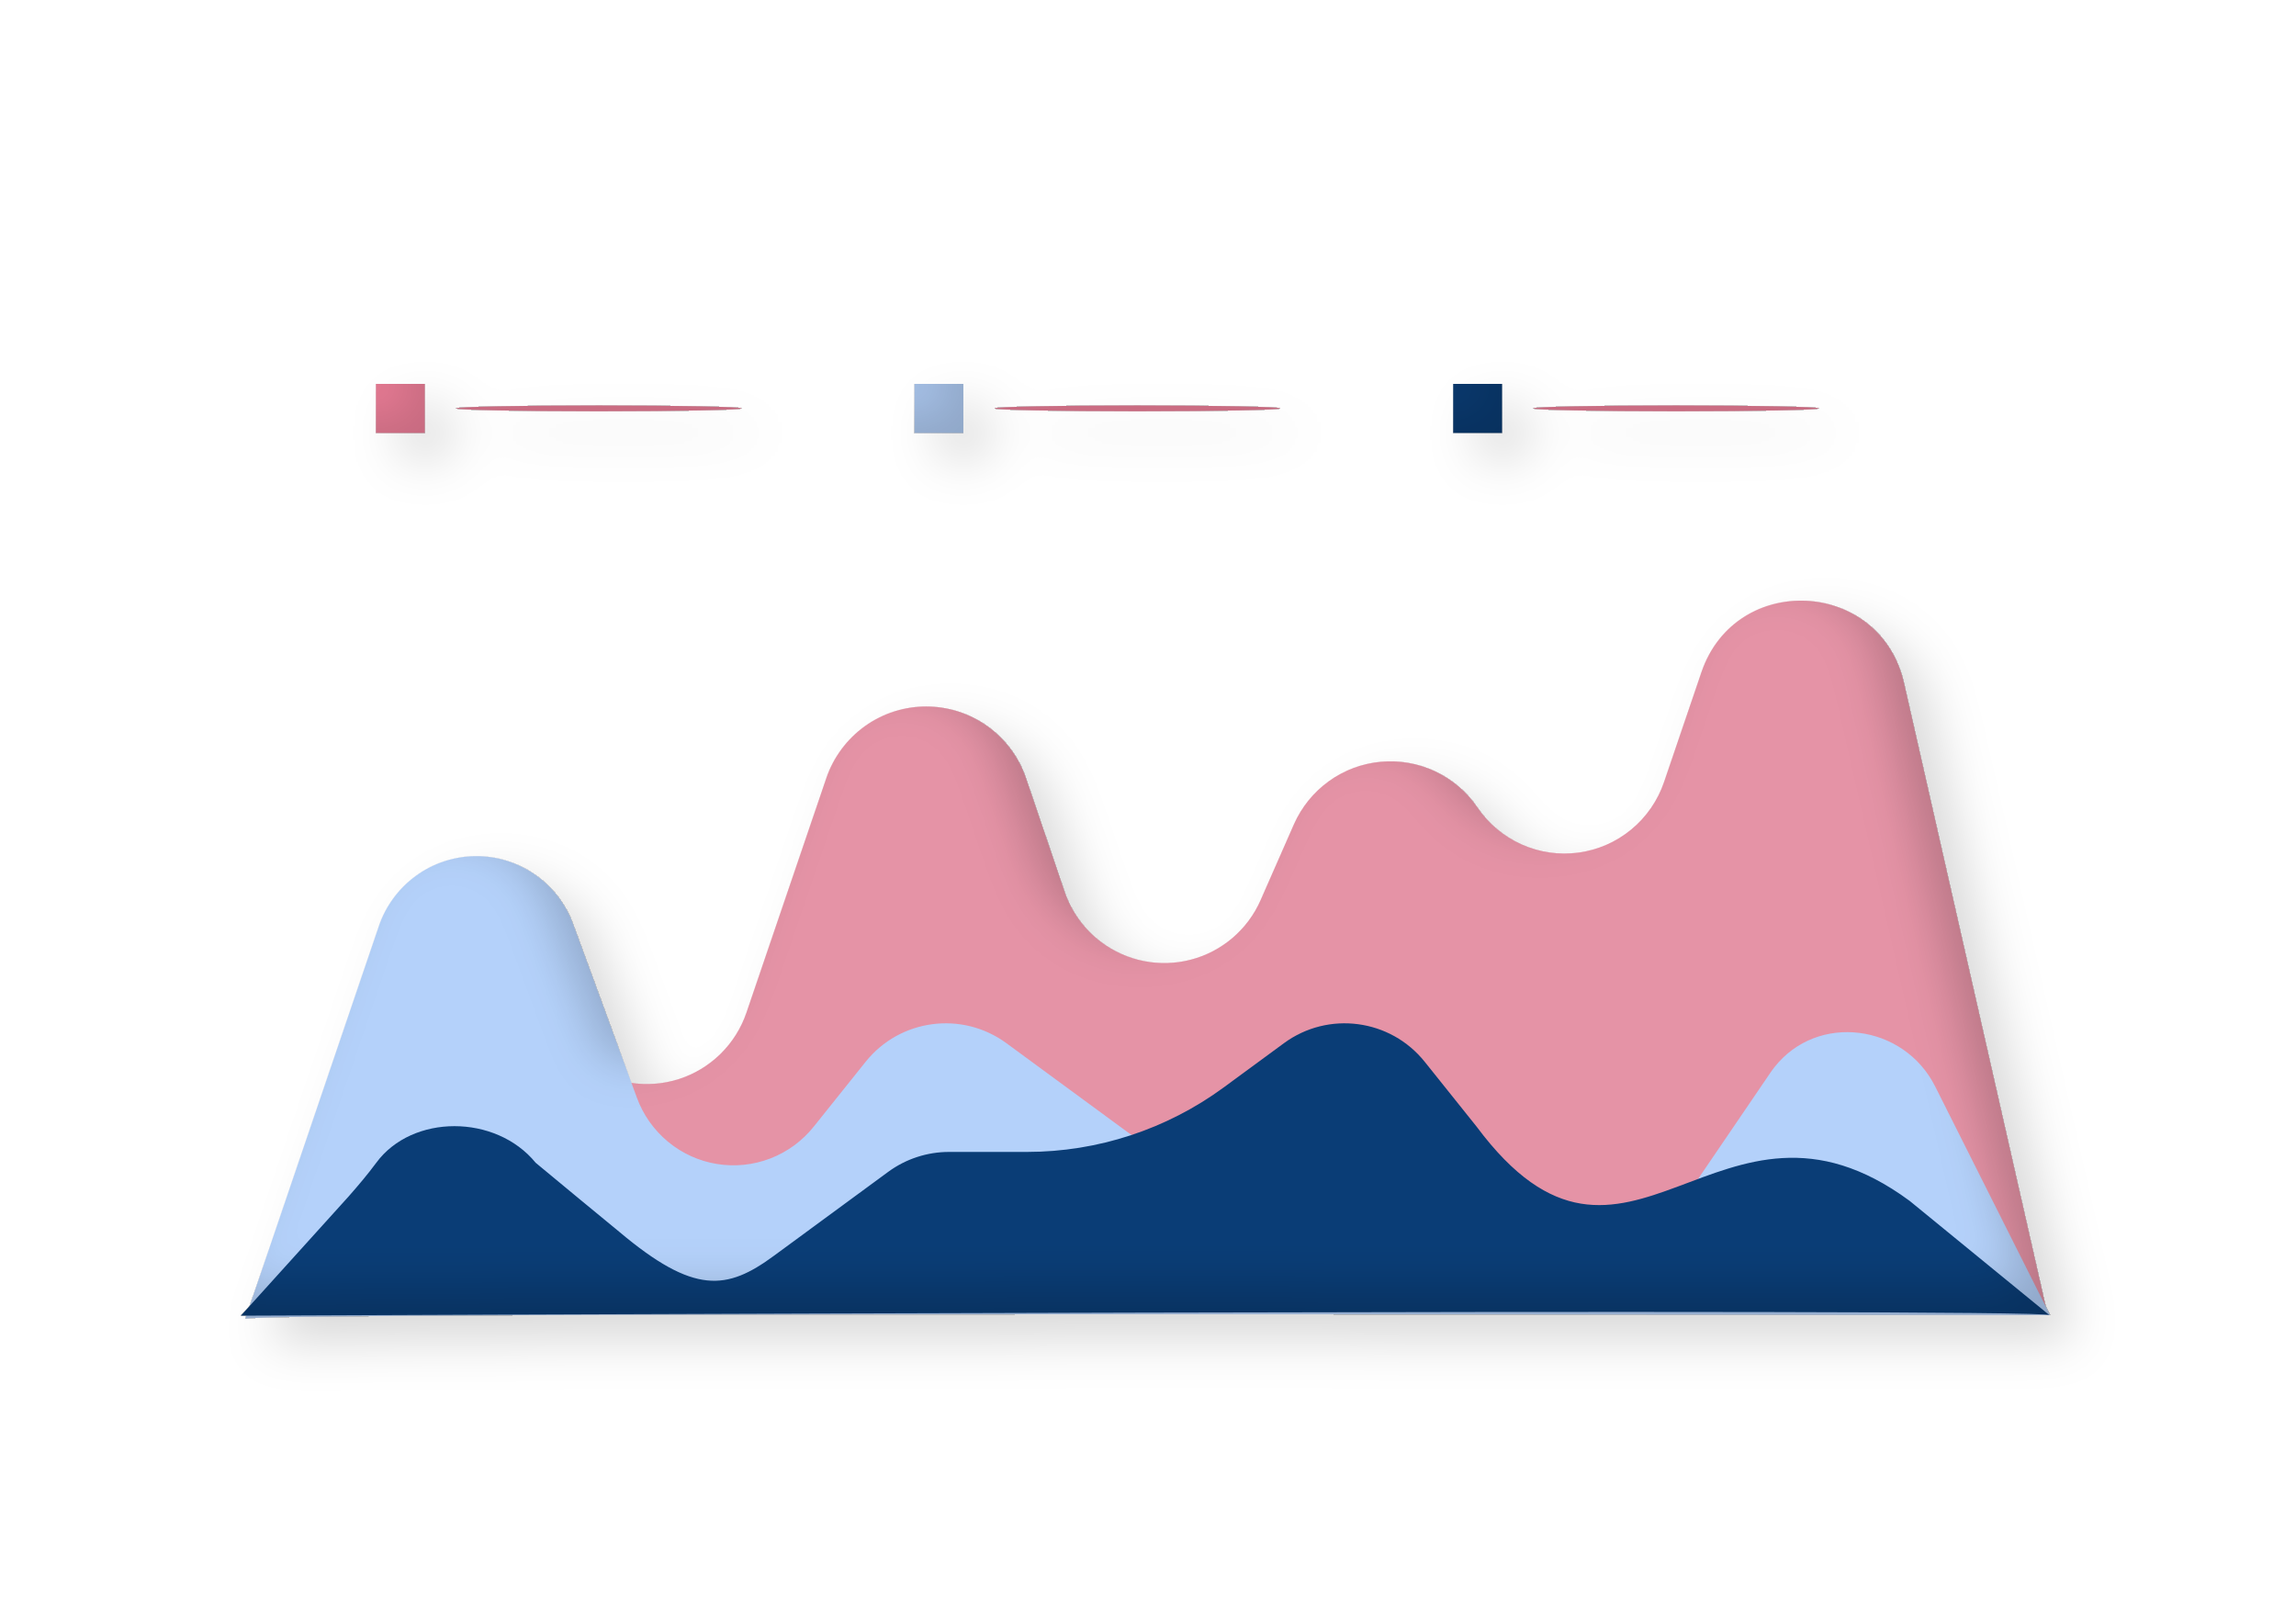
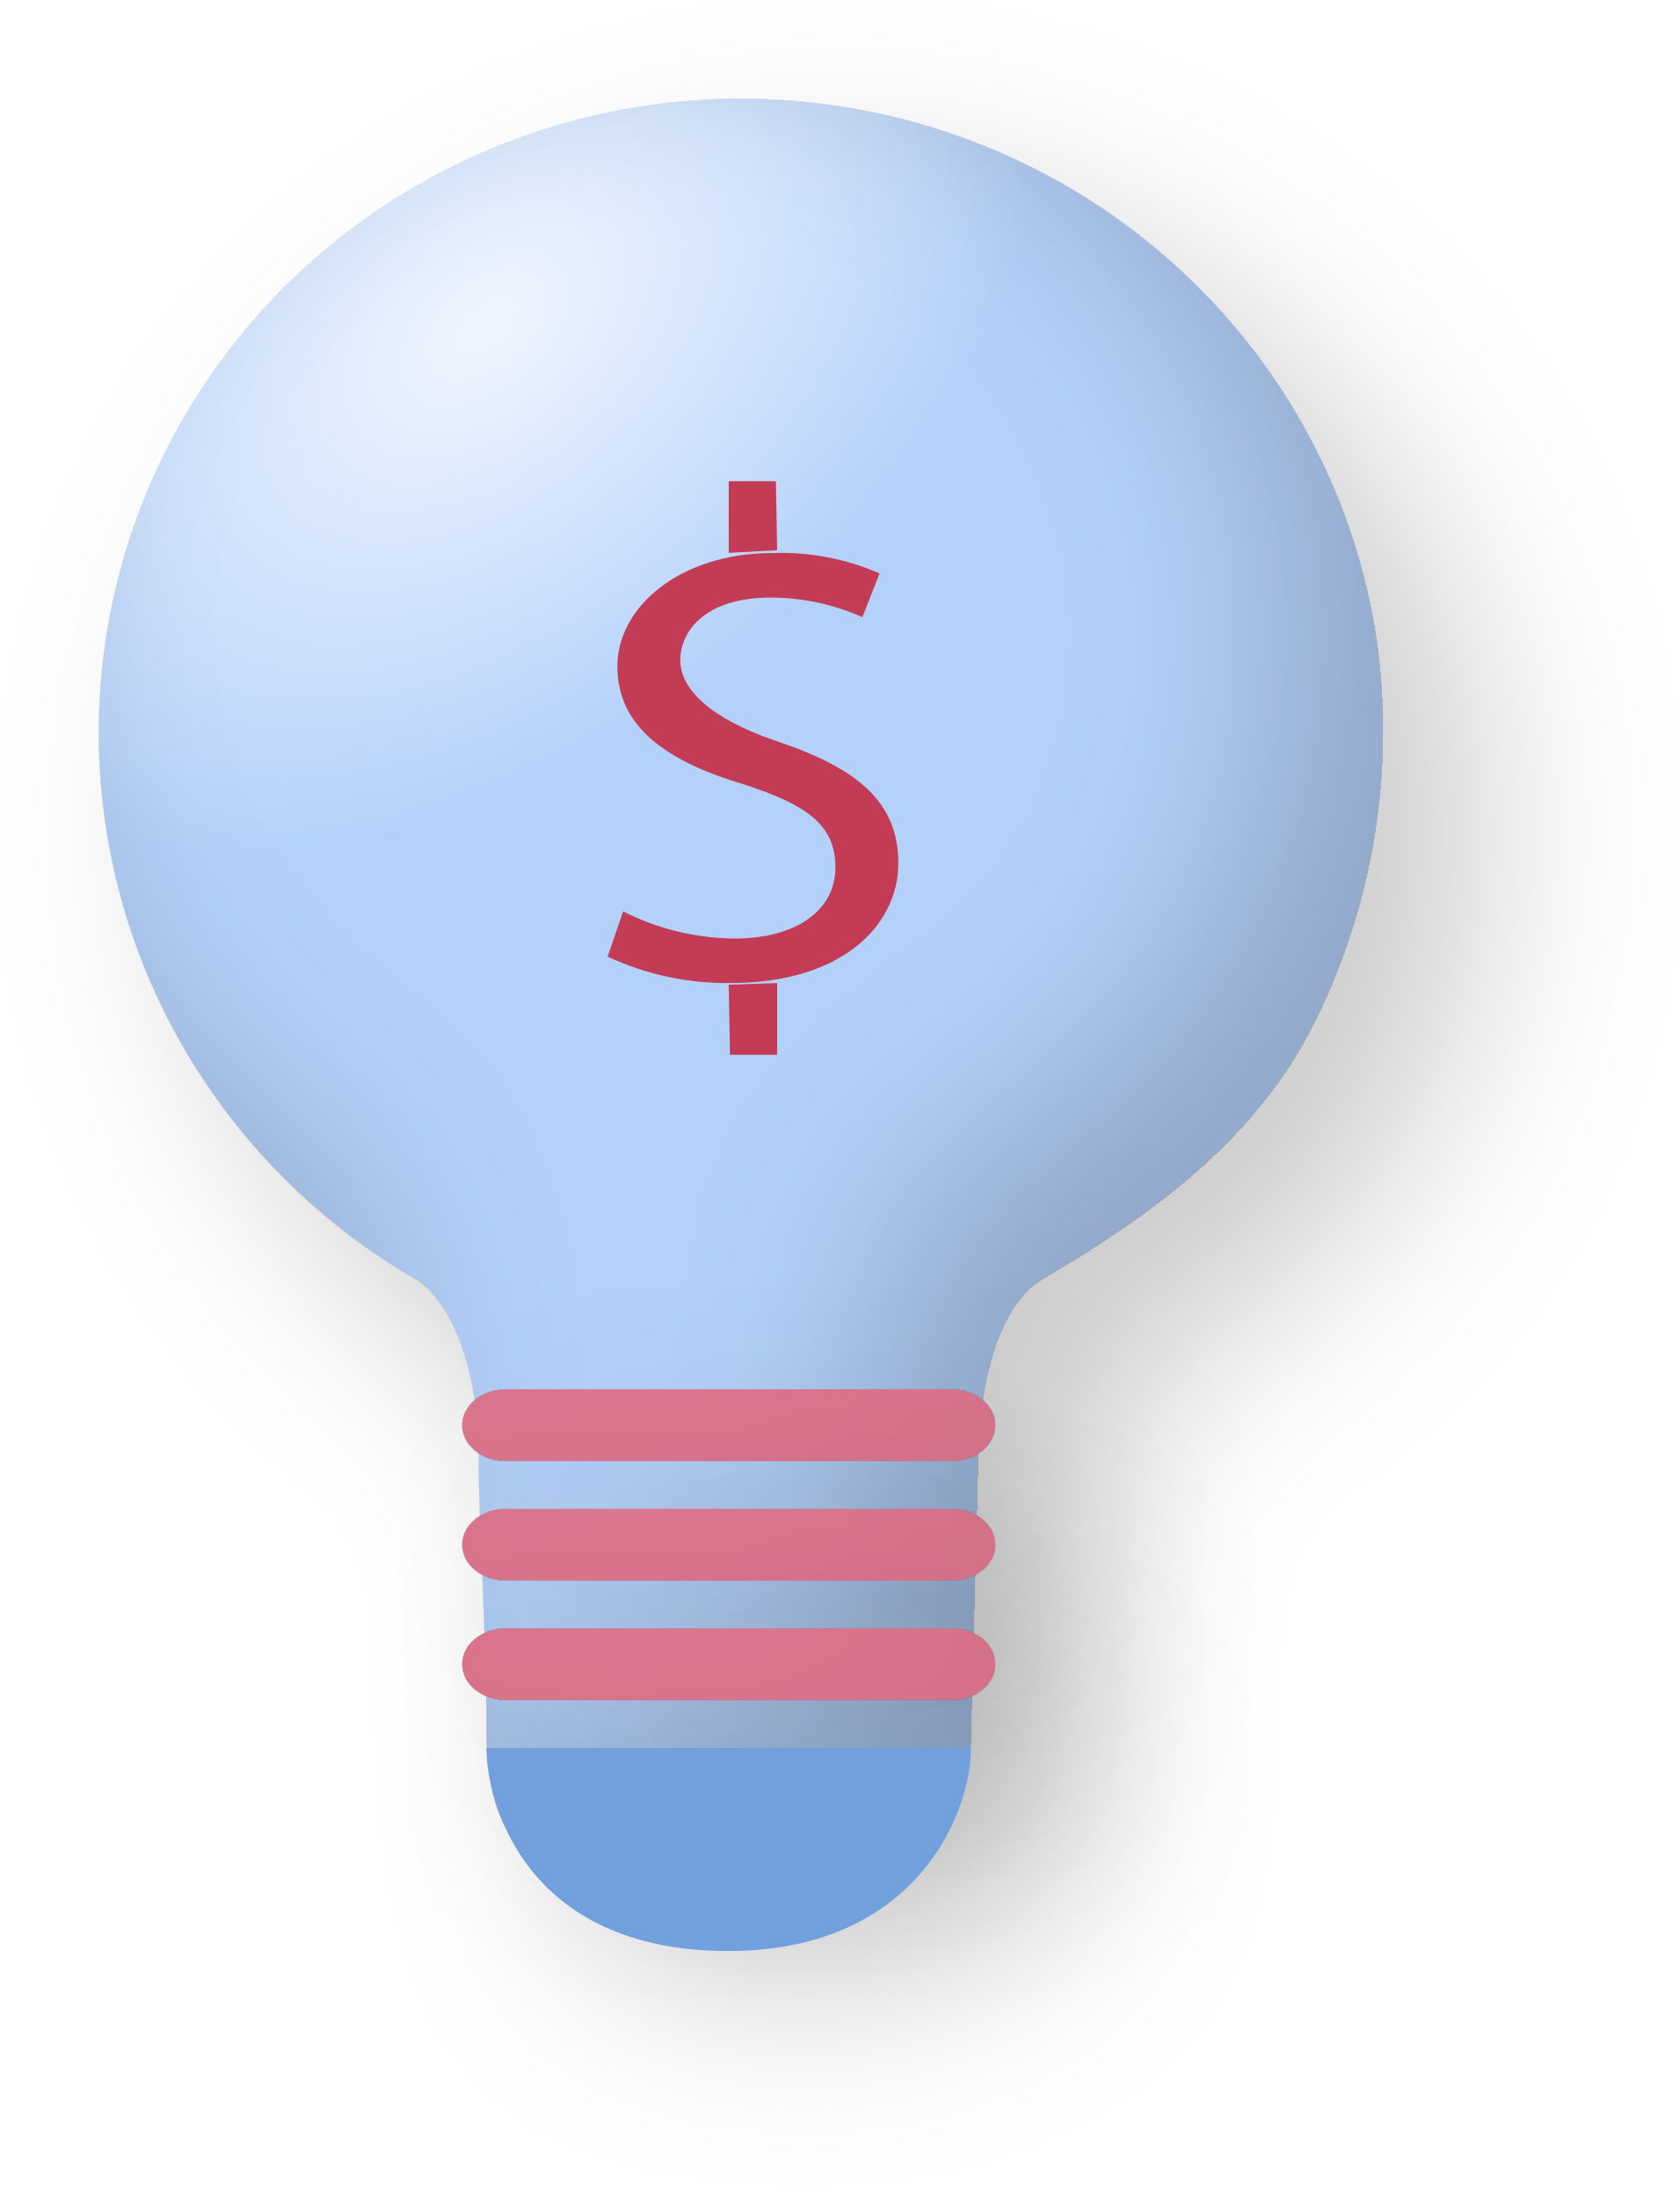
- <svg xmlns="http://www.w3.org/2000/svg" width="187" height="132" fill="none">
+ <svg xmlns="http://www.w3.org/2000/svg" width="68" height="89" fill="none">
  <g filter="url(#filter0_di)">
-     <path d="M20.351 106.91l13.402-19.468a8.596 8.596 0 012.434-2.356 8.558 8.558 0 019.617.255l1.885 1.346a8.562 8.562 0 007.611 1.196 8.575 8.575 0 003.39-2.054 8.619 8.619 0 002.11-3.363l6.506-19.104a8.622 8.622 0 013.133-4.216 8.567 8.567 0 019.98 0 8.621 8.621 0 013.133 4.216l3.145 9.252a8.623 8.623 0 002.981 4.107 8.568 8.568 0 0012.993-3.407l2.719-6.186a8.624 8.624 0 012.844-3.505 8.57 8.57 0 018.656-.797 8.598 8.598 0 013.432 2.928 8.59 8.59 0 003.602 3.02 8.549 8.549 0 008.943-1.22 8.615 8.615 0 002.669-3.874l3.044-8.942c2.8-8.188 14.571-7.587 16.492.91l11.652 51.262s-145.965-.409-146.373 0z" fill="#F985A0" />
-     <path opacity=".3" d="M20.351 106.91l13.402-19.468a8.596 8.596 0 012.434-2.356 8.558 8.558 0 019.617.255l1.885 1.346a8.562 8.562 0 007.611 1.196 8.575 8.575 0 003.39-2.054 8.619 8.619 0 002.11-3.363l6.506-19.104a8.622 8.622 0 013.133-4.216 8.567 8.567 0 019.98 0 8.621 8.621 0 013.133 4.216l3.145 9.252a8.623 8.623 0 002.981 4.107 8.568 8.568 0 0012.993-3.407l2.719-6.186a8.624 8.624 0 012.844-3.505 8.57 8.57 0 018.656-.797 8.598 8.598 0 013.432 2.928 8.59 8.59 0 003.602 3.02 8.549 8.549 0 008.943-1.22 8.615 8.615 0 002.669-3.874l3.044-8.942c2.8-8.188 14.571-7.587 16.492.91l11.652 51.262s-145.965-.409-146.373 0z" fill="#B6B6B6" />
-     <path d="M19.98 107.41l10.873-31.976a8.422 8.422 0 013.016-4.1 8.368 8.368 0 019.677-.123 8.42 8.42 0 013.118 4.023l5.21 14.173a8.415 8.415 0 002.532 3.58 8.35 8.35 0 008.333 1.364 8.382 8.382 0 003.534-2.588l4.222-5.276a8.356 8.356 0 0111.48-1.52l9.84 7.224a8.378 8.378 0 004.957 1.628h12.523c1.778 0 3.511.567 4.947 1.62l9.315 6.841a8.36 8.36 0 0011.87-2.038l8.744-12.845c.109-.164.226-.319.344-.474 3.516-4.466 10.547-3.52 13.093 1.556l9.361 18.631s-146.99-.3-146.99.3z" fill="#B4D1FA" />
-     <path d="M166.914 107.11l-11.371-9.297c-15.604-11.526-23.006 10.407-35.275-6.05l-4.223-5.276a8.356 8.356 0 00-11.48-1.52l-4.893 3.594a27.11 27.11 0 01-16.03 5.258H77.3a8.369 8.369 0 00-4.956 1.62l-9.315 6.841c-3.824 2.811-6.488 3.184-12.604-1.965 0 0-6.633-5.459-6.796-5.613-3.253-3.976-10.058-3.976-12.984 0-.707.955-1.441 1.819-2.239 2.729l-8.789 9.725s147.297-.655 147.297-.046z" fill="#0A3D76" />
-     <path d="M60.392 33.26c0 .127-5.21.236-11.626.236-6.415 0-11.616-.11-11.616-.237s5.21-.236 11.635-.236c6.424 0 11.607.109 11.607.236zm-25.796-1.993h-3.978v3.994h3.978v-3.994zm69.67 1.993c0 .127-5.21.236-11.635.236-6.424 0-11.625-.11-11.625-.237s5.2-.236 11.625-.236 11.635.109 11.635.236z" fill="#F985A0" />
-     <path d="M78.46 31.267h-3.978v3.994h3.978v-3.994z" fill="#B4D1FA" />
-     <path d="M148.131 33.26c0 .127-5.201.236-11.626.236-6.424 0-11.625-.11-11.625-.237s5.201-.236 11.625-.236c6.425 0 11.626.109 11.626.236z" fill="#F985A0" />
-     <path d="M122.334 31.267h-3.978v3.994h3.978v-3.994z" fill="#0A3D76" />
+     <path d="M53.303 41.24c-2.318 4.745-6.45 7.827-11.039 10.517-2.684 1.545-2.652 7.127-2.652 7.127l-.291 11.004c0 5.725-2.453 2.822-7.359 6.693l-4.415-.484c-4.905 0-7.849 0-7.849-6.209 0-3.815-.313-8.135-.313-10.784 0-4.818-1.747-6.905-2.62-7.347A25.841 25.841 0 017.6 42.695 25.416 25.416 0 014.01 30.39a25.388 25.388 0 012.881-12.484 25.784 25.784 0 018.634-9.557 26.236 26.236 0 0112.239-4.253 26.32 26.32 0 0112.798 2.11 25.957 25.957 0 0110.172 7.95 25.489 25.489 0 015.015 11.808 26.489 26.489 0 01-2.446 15.276z" fill="#B4D1FA" />
+     <path d="M53.303 41.24c-2.318 4.745-6.45 7.827-11.039 10.517-2.684 1.545-2.652 7.127-2.652 7.127l-.291 11.004c0 5.725-2.453 2.822-7.359 6.693l-4.415-.484c-4.905 0-7.849 0-7.849-6.209 0-3.815-.313-8.135-.313-10.784 0-4.818-1.747-6.905-2.62-7.347A25.841 25.841 0 017.6 42.695 25.416 25.416 0 014.01 30.39a25.388 25.388 0 012.881-12.484 25.784 25.784 0 018.634-9.557 26.236 26.236 0 0112.239-4.253 26.32 26.32 0 0112.798 2.11 25.957 25.957 0 0110.172 7.95 25.489 25.489 0 015.015 11.808 26.489 26.489 0 01-2.446 15.276z" fill="url(#paint0_radial)" fill-opacity=".8" />
  </g>
+   <g filter="url(#filter1_di)">
+     <path d="M38.532 56.258H20.488c-.978 0-1.77.65-1.77 1.451 0 .802.792 1.452 1.77 1.452h18.044c.978 0 1.77-.65 1.77-1.452 0-.801-.792-1.451-1.77-1.451z" fill="#F985A0" />
+   </g>
+   <g filter="url(#filter2_di)">
+     <path d="M38.532 61.096H20.488c-.978 0-1.77.65-1.77 1.452 0 .802.792 1.452 1.77 1.452h18.044c.978 0 1.77-.65 1.77-1.452 0-.802-.792-1.452-1.77-1.452z" fill="#F985A0" />
+   </g>
+   <g filter="url(#filter3_di)">
+     <path d="M38.532 65.935H20.488c-.978 0-1.77.65-1.77 1.452 0 .802.792 1.452 1.77 1.452h18.044c.978 0 1.77-.65 1.77-1.452 0-.802-.792-1.452-1.77-1.452z" fill="#F985A0" />
+   </g>
+   <path d="M25.233 36.904a10.214 10.214 0 004.498 1.1c2.58 0 4.1-1.192 4.1-2.872s-1.058-2.505-3.67-3.36c-3.307-.978-5.16-2.414-5.16-4.797 0-2.383 2.514-4.582 6.284-4.582a9.986 9.986 0 014.333.825l-.695 1.771a9.189 9.189 0 00-3.704-.794c-2.679 0-3.67 1.375-3.67 2.536 0 1.16 1.19 2.352 3.869 3.269 3.307 1.1 4.96 2.474 4.96 4.949 0 2.474-2.215 4.857-6.813 4.857a11.482 11.482 0 01-4.96-1.07l.628-1.832zm4.277-14.517v-2.903h1.91l.051 2.795" fill="#C43B55" />
+   <path d="M31.471 39.806v2.904h-1.91l-.052-2.838" fill="#C43B55" />
+   <path d="M39.32 70.774H19.698c0 2.097 1.471 8.226 9.81 8.226 7.499 0 9.812-5.484 9.812-8.226z" fill="#71A0DD" />
  <defs>
-     <filter id="filter0_di" x="17.617" y="29.267" width="155.351" height="84.143" filterUnits="userSpaceOnUse" color-interpolation-filters="sRGB">
+     <filter id="filter0_di" x="0" y="0" width="68" height="88.581" filterUnits="userSpaceOnUse" color-interpolation-filters="sRGB">
      <feFlood flood-opacity="0" result="BackgroundImageFix" />
      <feColorMatrix in="SourceAlpha" values="0 0 0 0 0 0 0 0 0 0 0 0 0 0 0 0 0 0 127 0" />
-       <feOffset dx="2" dy="2" />
-       <feGaussianBlur stdDeviation="2" />
-       <feColorMatrix values="0 0 0 0 0 0 0 0 0 0 0 0 0 0 0 0 0 0 0.15 0" />
+       <feOffset dx="4" dy="4" />
+       <feGaussianBlur stdDeviation="4" />
+       <feColorMatrix values="0 0 0 0 0 0 0 0 0 0 0 0 0 0 0 0 0 0 0.2 0" />
      <feBlend in2="BackgroundImageFix" result="effect1_dropShadow" />
      <feBlend in="SourceGraphic" in2="effect1_dropShadow" result="shape" />
      <feColorMatrix in="SourceAlpha" values="0 0 0 0 0 0 0 0 0 0 0 0 0 0 0 0 0 0 127 0" result="hardAlpha" />
-       <feOffset dx="-2" dy="-2" />
-       <feGaussianBlur stdDeviation="2" />
+       <feOffset dx="-4" dy="-4" />
+       <feGaussianBlur stdDeviation="4" />
      <feComposite in2="hardAlpha" operator="arithmetic" k2="-1" k3="1" />
      <feColorMatrix values="0 0 0 0 0 0 0 0 0 0 0 0 0 0 0 0 0 0 0.2 0" />
      <feBlend in2="shape" result="effect2_innerShadow" />
    </filter>
+     <filter id="filter1_di" x="14.717" y="52.258" width="37.585" height="18.903" filterUnits="userSpaceOnUse" color-interpolation-filters="sRGB">
+       <feFlood flood-opacity="0" result="BackgroundImageFix" />
+       <feColorMatrix in="SourceAlpha" values="0 0 0 0 0 0 0 0 0 0 0 0 0 0 0 0 0 0 127 0" />
+       <feOffset dx="4" dy="4" />
+       <feGaussianBlur stdDeviation="4" />
+       <feColorMatrix values="0 0 0 0 0 0 0 0 0 0 0 0 0 0 0 0 0 0 0.2 0" />
+       <feBlend in2="BackgroundImageFix" result="effect1_dropShadow" />
+       <feBlend in="SourceGraphic" in2="effect1_dropShadow" result="shape" />
+       <feColorMatrix in="SourceAlpha" values="0 0 0 0 0 0 0 0 0 0 0 0 0 0 0 0 0 0 127 0" result="hardAlpha" />
+       <feOffset dx="-4" dy="-4" />
+       <feGaussianBlur stdDeviation="4" />
+       <feComposite in2="hardAlpha" operator="arithmetic" k2="-1" k3="1" />
+       <feColorMatrix values="0 0 0 0 0 0 0 0 0 0 0 0 0 0 0 0 0 0 0.15 0" />
+       <feBlend in2="shape" result="effect2_innerShadow" />
+     </filter>
+     <filter id="filter2_di" x="14.717" y="57.096" width="37.585" height="18.903" filterUnits="userSpaceOnUse" color-interpolation-filters="sRGB">
+       <feFlood flood-opacity="0" result="BackgroundImageFix" />
+       <feColorMatrix in="SourceAlpha" values="0 0 0 0 0 0 0 0 0 0 0 0 0 0 0 0 0 0 127 0" />
+       <feOffset dx="4" dy="4" />
+       <feGaussianBlur stdDeviation="4" />
+       <feColorMatrix values="0 0 0 0 0 0 0 0 0 0 0 0 0 0 0 0 0 0 0.2 0" />
+       <feBlend in2="BackgroundImageFix" result="effect1_dropShadow" />
+       <feBlend in="SourceGraphic" in2="effect1_dropShadow" result="shape" />
+       <feColorMatrix in="SourceAlpha" values="0 0 0 0 0 0 0 0 0 0 0 0 0 0 0 0 0 0 127 0" result="hardAlpha" />
+       <feOffset dx="-4" dy="-4" />
+       <feGaussianBlur stdDeviation="4" />
+       <feComposite in2="hardAlpha" operator="arithmetic" k2="-1" k3="1" />
+       <feColorMatrix values="0 0 0 0 0 0 0 0 0 0 0 0 0 0 0 0 0 0 0.15 0" />
+       <feBlend in2="shape" result="effect2_innerShadow" />
+     </filter>
+     <filter id="filter3_di" x="14.717" y="61.935" width="37.585" height="18.903" filterUnits="userSpaceOnUse" color-interpolation-filters="sRGB">
+       <feFlood flood-opacity="0" result="BackgroundImageFix" />
+       <feColorMatrix in="SourceAlpha" values="0 0 0 0 0 0 0 0 0 0 0 0 0 0 0 0 0 0 127 0" />
+       <feOffset dx="4" dy="4" />
+       <feGaussianBlur stdDeviation="4" />
+       <feColorMatrix values="0 0 0 0 0 0 0 0 0 0 0 0 0 0 0 0 0 0 0.2 0" />
+       <feBlend in2="BackgroundImageFix" result="effect1_dropShadow" />
+       <feBlend in="SourceGraphic" in2="effect1_dropShadow" result="shape" />
+       <feColorMatrix in="SourceAlpha" values="0 0 0 0 0 0 0 0 0 0 0 0 0 0 0 0 0 0 127 0" result="hardAlpha" />
+       <feOffset dx="-4" dy="-4" />
+       <feGaussianBlur stdDeviation="4" />
+       <feComposite in2="hardAlpha" operator="arithmetic" k2="-1" k3="1" />
+       <feColorMatrix values="0 0 0 0 0 0 0 0 0 0 0 0 0 0 0 0 0 0 0.15 0" />
+       <feBlend in2="shape" result="effect2_innerShadow" />
+     </filter>
+     <radialGradient id="paint0_radial" cx="0" cy="0" r="1" gradientUnits="userSpaceOnUse" gradientTransform="rotate(48.878 -4.667 28.27) scale(23.1236 36.6515)">
+       <stop stop-color="#fff" />
+       <stop offset=".724" stop-color="#fff" stop-opacity="0" />
+     </radialGradient>
  </defs>
</svg>
